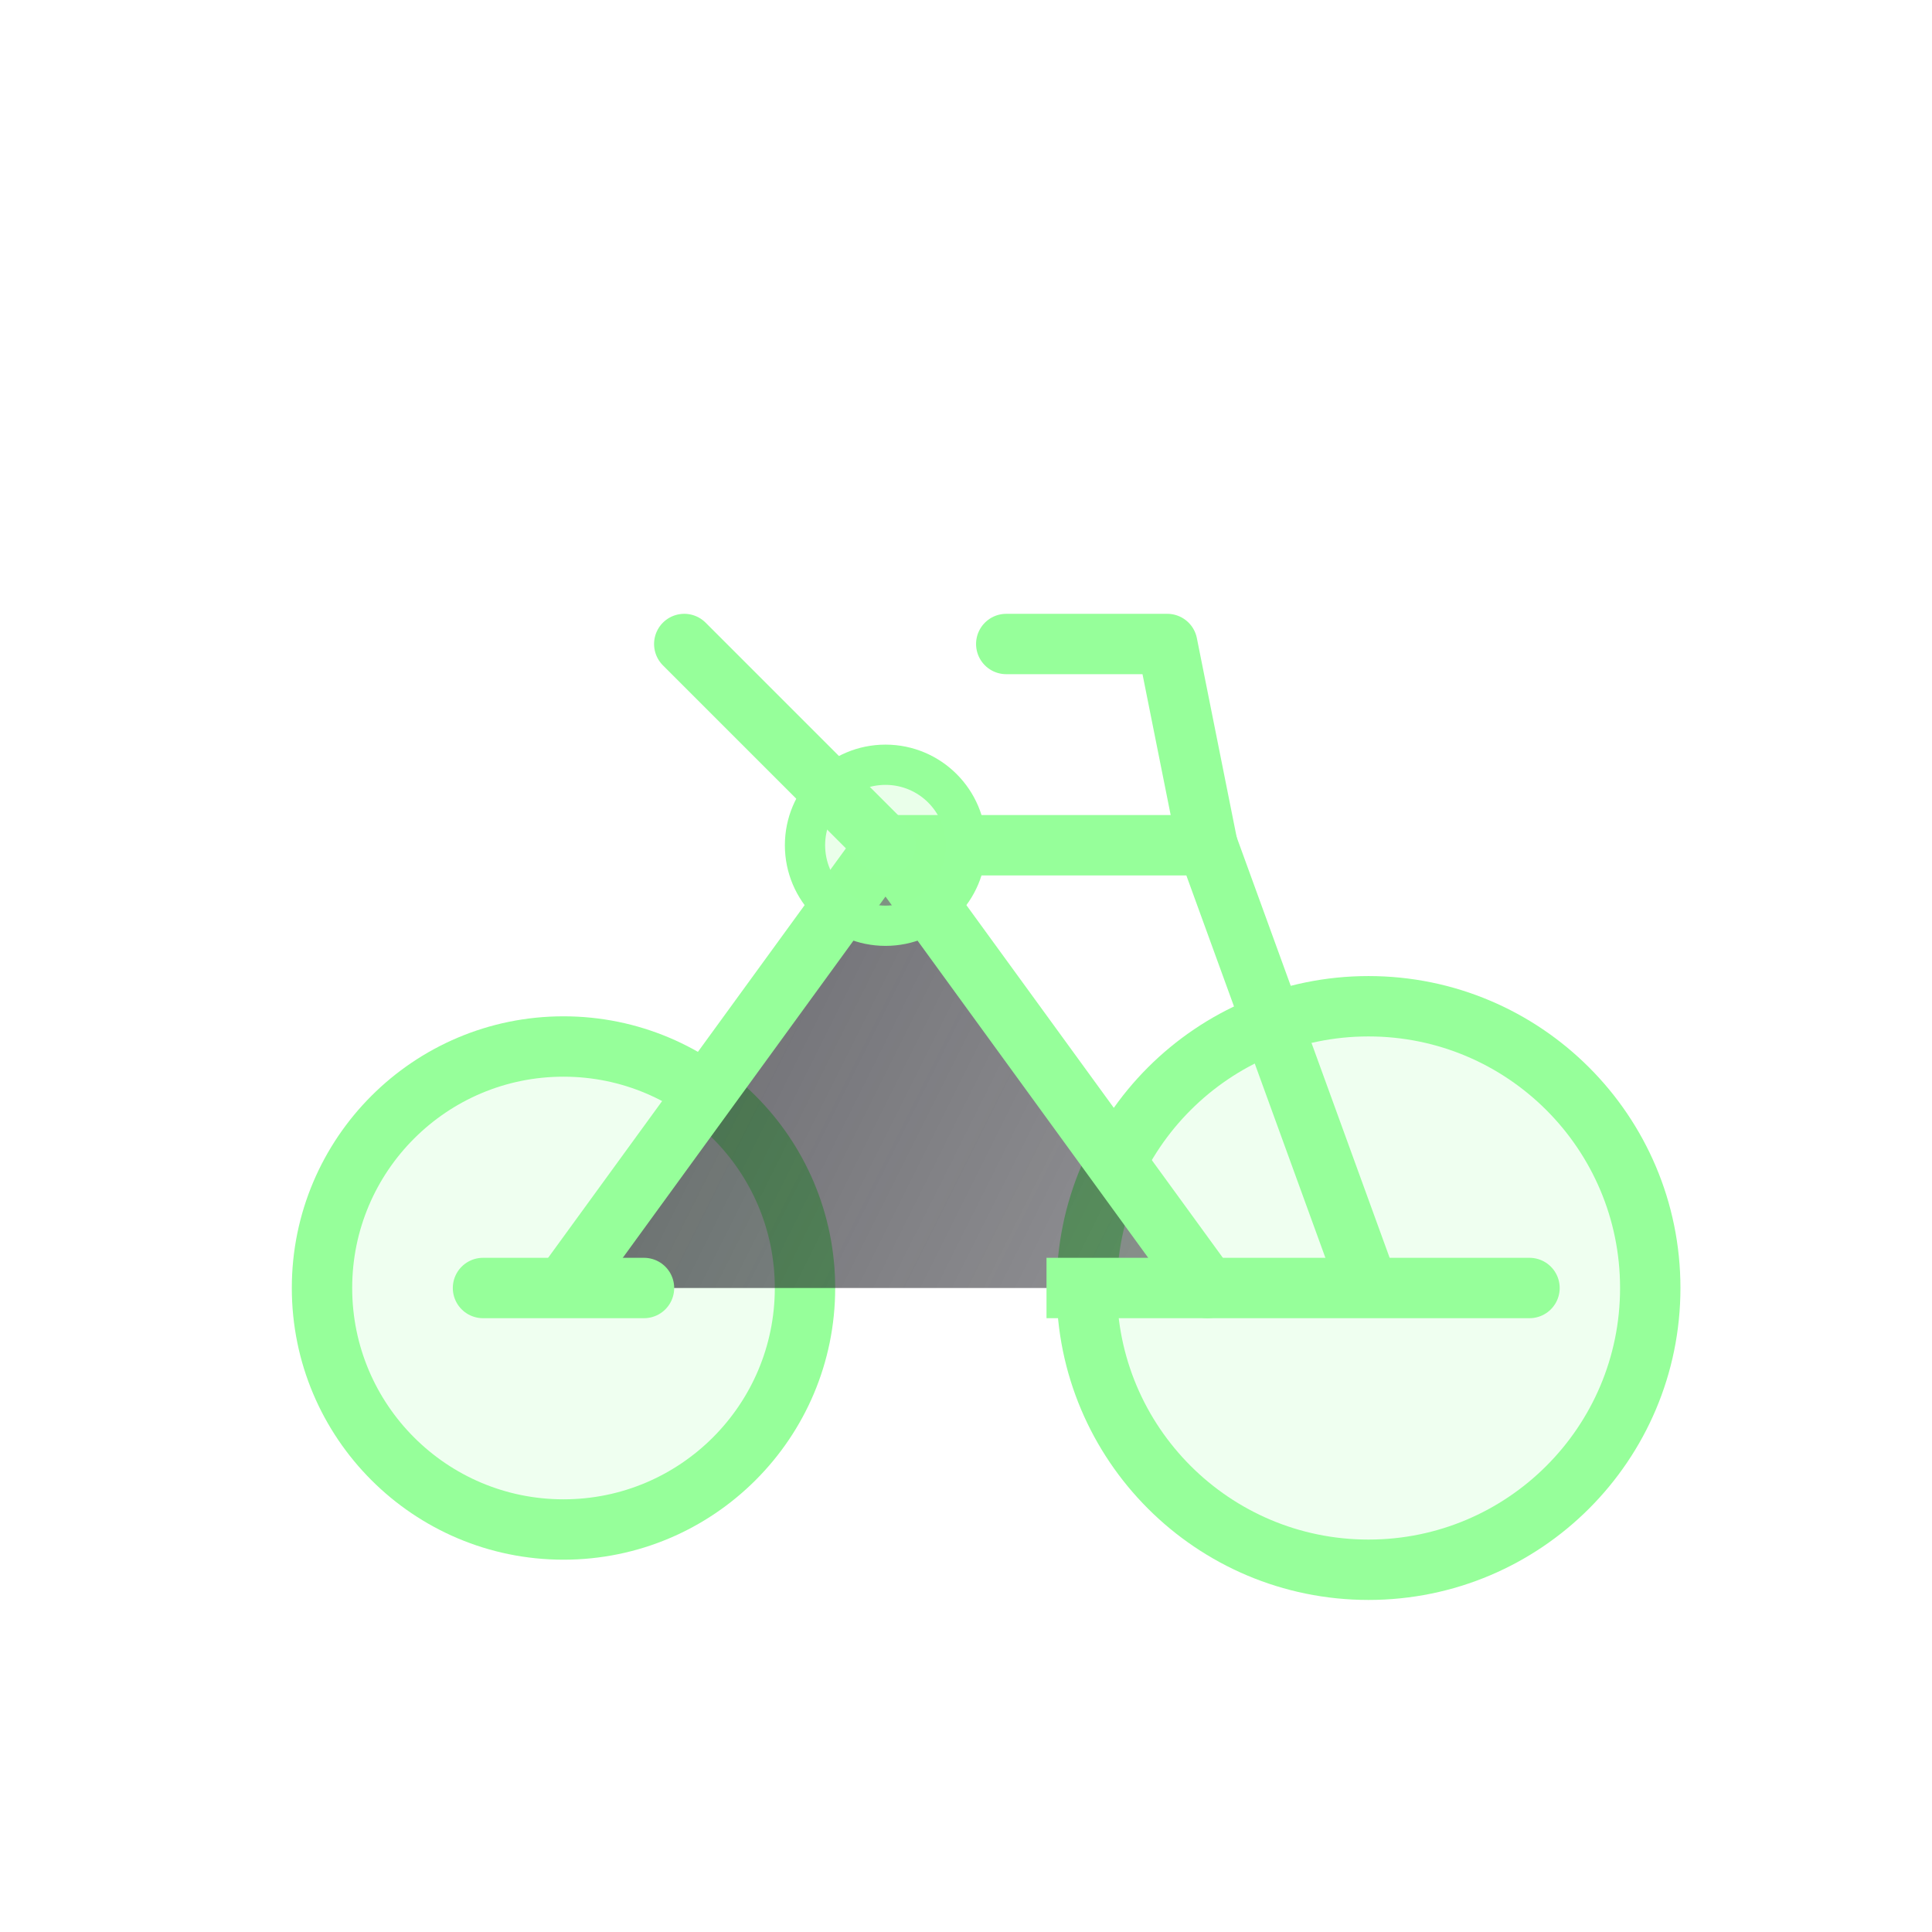
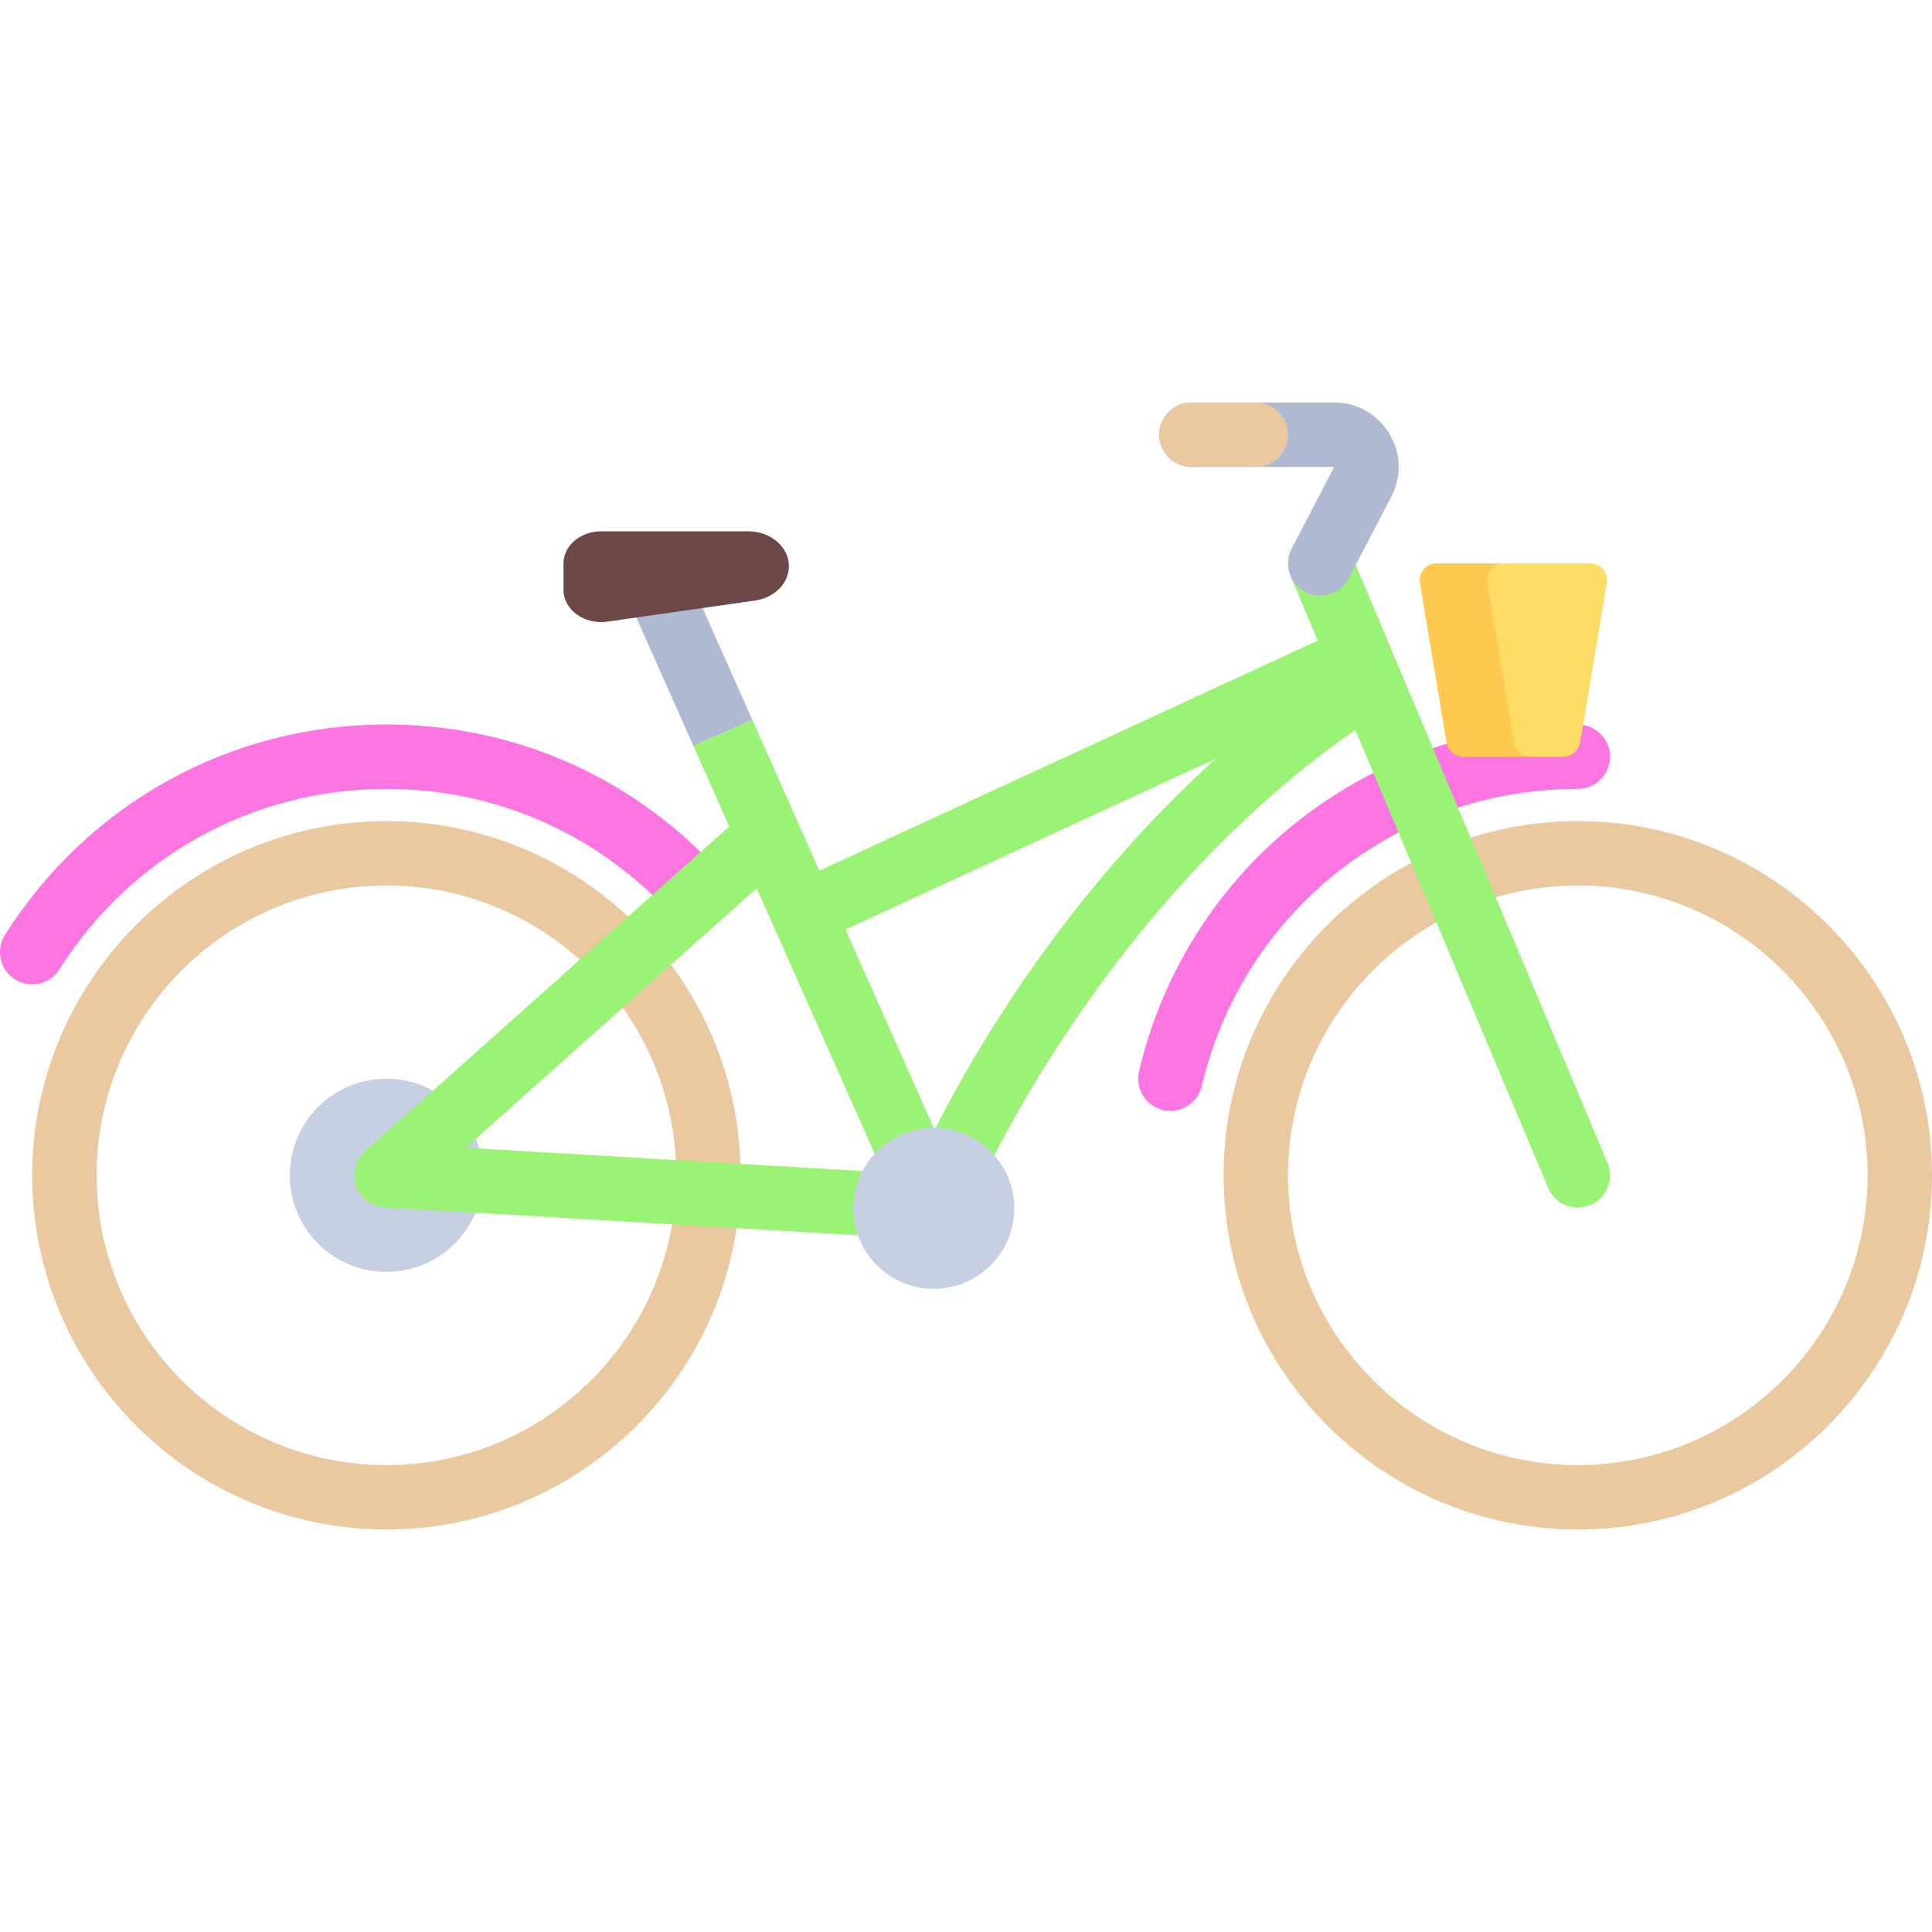
- <svg xmlns="http://www.w3.org/2000/svg" viewBox="0 0 96 96" fill="none">
-   <defs>
-     <linearGradient id="bike-frame" x1="24" y1="40" x2="72" y2="64" gradientUnits="userSpaceOnUse">
-       <stop offset="0" stop-color="#1F1F28" stop-opacity="0.7" />
-       <stop offset="1" stop-color="#111117" stop-opacity="0.4" />
-     </linearGradient>
-   </defs>
-   <circle cx="28" cy="64" r="12" fill="rgba(150,255,154,0.15)" stroke="#96FF9A" stroke-width="3" />
-   <circle cx="68" cy="64" r="14" fill="rgba(150,255,154,0.15)" stroke="#96FF9A" stroke-width="3" />
-   <path d="M28 64L44 42L60 64L52 64" fill="url(#bike-frame)" stroke="#96FF9A" stroke-width="3" stroke-linejoin="round" />
-   <path d="M44 42L60 42L68 64" stroke="#96FF9A" stroke-width="3" stroke-linejoin="round" />
-   <circle cx="44" cy="42" r="4" fill="rgba(150,255,154,0.2)" stroke="#96FF9A" stroke-width="2" />
-   <path d="M44 42L34 32" stroke="#96FF9A" stroke-width="3" stroke-linecap="round" />
-   <path d="M60 42L58 32H50" stroke="#96FF9A" stroke-width="3" stroke-linecap="round" stroke-linejoin="round" />
-   <line x1="24" y1="64" x2="32" y2="64" stroke="#96FF9A" stroke-width="3" stroke-linecap="round" />
-   <line x1="60" y1="64" x2="76" y2="64" stroke="#96FF9A" stroke-width="3" stroke-linecap="round" />
+ <svg xmlns="http://www.w3.org/2000/svg" height="800px" width="800px" version="1.1" id="Layer_1" viewBox="0 0 512 512" xml:space="preserve" fill="#000000">
+   <g id="SVGRepo_bgCarrier" stroke-width="0" />
+   <g id="SVGRepo_tracerCarrier" stroke-linecap="round" stroke-linejoin="round" />
+   <g id="SVGRepo_iconCarrier">
+     <g>
+       <path style="fill:#fd75e1;" d="M310.176,294.4c-0.65,0-1.309-0.075-1.967-0.225c-4.592-1.084-7.434-5.683-6.35-10.267 C314.642,229.792,362.459,192,418.134,192c4.717,0,8.533,3.817,8.533,8.533c0,4.717-3.817,8.533-8.533,8.533 c-47.725,0-88.708,32.391-99.658,78.758C317.543,291.759,314.042,294.4,310.176,294.4z" />
+       <path style="fill:#fd75e1;" d="M8.528,260.859c-1.558,0-3.134-0.425-4.55-1.316c-3.983-2.516-5.175-7.783-2.658-11.775 c22.05-34.916,59.833-55.766,101.083-55.766c32.859,0,63.483,13.067,86.233,36.783c3.259,3.401,3.15,8.808-0.25,12.067 c-3.408,3.259-8.809,3.15-12.067-0.25c-19.508-20.334-45.758-31.534-73.916-31.534c-35.358,0-67.75,17.875-86.649,47.816 C14.128,259.451,11.361,260.859,8.528,260.859z" />
+     </g>
+     <circle style="fill:#C7CFE2;" cx="102.4" cy="311.465" r="25.6" />
+     <g>
+       <path style="fill:#EBC9A0;" d="M102.402,405.333c-51.758,0-93.866-42.109-93.866-93.866S50.644,217.6,102.402,217.6 s93.866,42.109,93.866,93.866S154.16,405.333,102.402,405.333z M102.402,234.667c-42.35,0-76.8,34.45-76.8,76.8 s34.45,76.8,76.8,76.8s76.8-34.45,76.8-76.8S144.752,234.667,102.402,234.667z" />
+       <path style="fill:#EBC9A0;" d="M418.134,405.333c-51.758,0-93.866-42.109-93.866-93.866s42.109-93.866,93.866-93.866 S512,259.709,512,311.466S469.892,405.333,418.134,405.333z M418.134,234.667c-42.35,0-76.8,34.45-76.8,76.8s34.45,76.8,76.8,76.8 s76.8-34.45,76.8-76.8S460.484,234.667,418.134,234.667z" />
+     </g>
+     <path style="fill:#FFDC64;" d="M414.254,200.534h-26.373c-2.239,0-4.149-1.618-4.517-3.827l-7.039-42.234 c-0.448-2.69,1.626-5.138,4.353-5.138h40.781c2.727,0,4.801,2.449,4.353,5.138l-7.039,42.234 C418.404,198.915,416.493,200.534,414.254,200.534z" />
+     <polygon style="fill:#AFB9D2;" points="183.769,197.701 163.627,152.426 179.227,145.493 199.369,190.767 " />
+     <path style="fill:#9af374;" d="M426,308.159l-66.741-158.516l-17.289,2.87l7.246,17.26l-132.082,60.96l-17.766-39.966l-15.596,6.932 l9.479,21.327l-96.533,86.074c-2.566,2.291-3.508,5.908-2.375,9.167c1.133,3.259,4.116,5.517,7.558,5.716l145.066,8.533 c0.166,0.009,0.334,0.017,0.5,0.017c0.786,0,1.549-0.133,2.289-0.34c0.228-0.064,0.437-0.167,0.659-0.25 c0.5-0.186,0.98-0.401,1.437-0.677c0.241-0.144,0.463-0.304,0.689-0.473c0.404-0.302,0.772-0.64,1.12-1.012 c0.193-0.207,0.386-0.402,0.56-0.629c0.08-0.106,0.186-0.185,0.262-0.293c0.261-0.378,0.427-0.797,0.621-1.204 c0.083-0.174,0.215-0.306,0.288-0.487c0.327-0.81,32.86-80.329,103.776-129.755l51.098,121.364c1.375,3.267,4.542,5.225,7.867,5.225 c1.108,0,2.234-0.217,3.309-0.667C425.792,317.5,427.825,312.5,426,308.159z M123.427,304.159l77.099-68.758l33.449,75.258 L123.427,304.159z M247.661,299.417l-23.594-53.085l98.178-45.312C283.35,236.137,259.175,276.776,247.661,299.417z" />
+     <circle style="fill:#C7CFE2;" cx="247.466" cy="320.223" r="21.333" />
+     <path style="fill:#6E4848;" d="M200.061,159.155l-39.134,5.59c-6.068,0.867-11.592-3.145-11.592-8.417v-6.993 c0-4.713,4.458-8.533,9.955-8.533h38.998c5.953,0,10.78,4.137,10.78,9.239l0,0C209.068,154.557,205.259,158.411,200.061,159.155z" />
+     <path style="fill:#AFB9D2;" d="M349.86,157.867c-1.325,0-2.675-0.308-3.934-0.966c-4.175-2.175-5.801-7.325-3.625-11.508 l11.275-21.659h-37.842c-4.717,0-8.533-3.817-8.533-8.533c0-4.717,3.817-8.533,8.533-8.533h37.842 c6.017,0,11.467,3.067,14.592,8.208c3.117,5.141,3.325,11.4,0.542,16.741l-11.275,21.659 C355.917,156.192,352.943,157.867,349.86,157.867z" />
+     <path style="fill:#EBC9A0;" d="M332.801,123.734h-17.067c-4.713,0-8.533-3.821-8.533-8.533l0,0c0-4.713,3.821-8.533,8.533-8.533 h17.067c4.712,0,8.533,3.821,8.533,8.533l0,0C341.334,119.913,337.514,123.734,332.801,123.734z" />
+     <path style="fill:#FFC850;" d="M401.225,196.706l-7.039-42.234c-0.448-2.69,1.626-5.138,4.353-5.138h-17.862 c-2.727,0-4.801,2.448-4.353,5.138l7.039,42.234c0.368,2.208,2.279,3.827,4.517,3.827h17.862 C403.504,200.534,401.593,198.915,401.225,196.706z" />
+   </g>
</svg>
